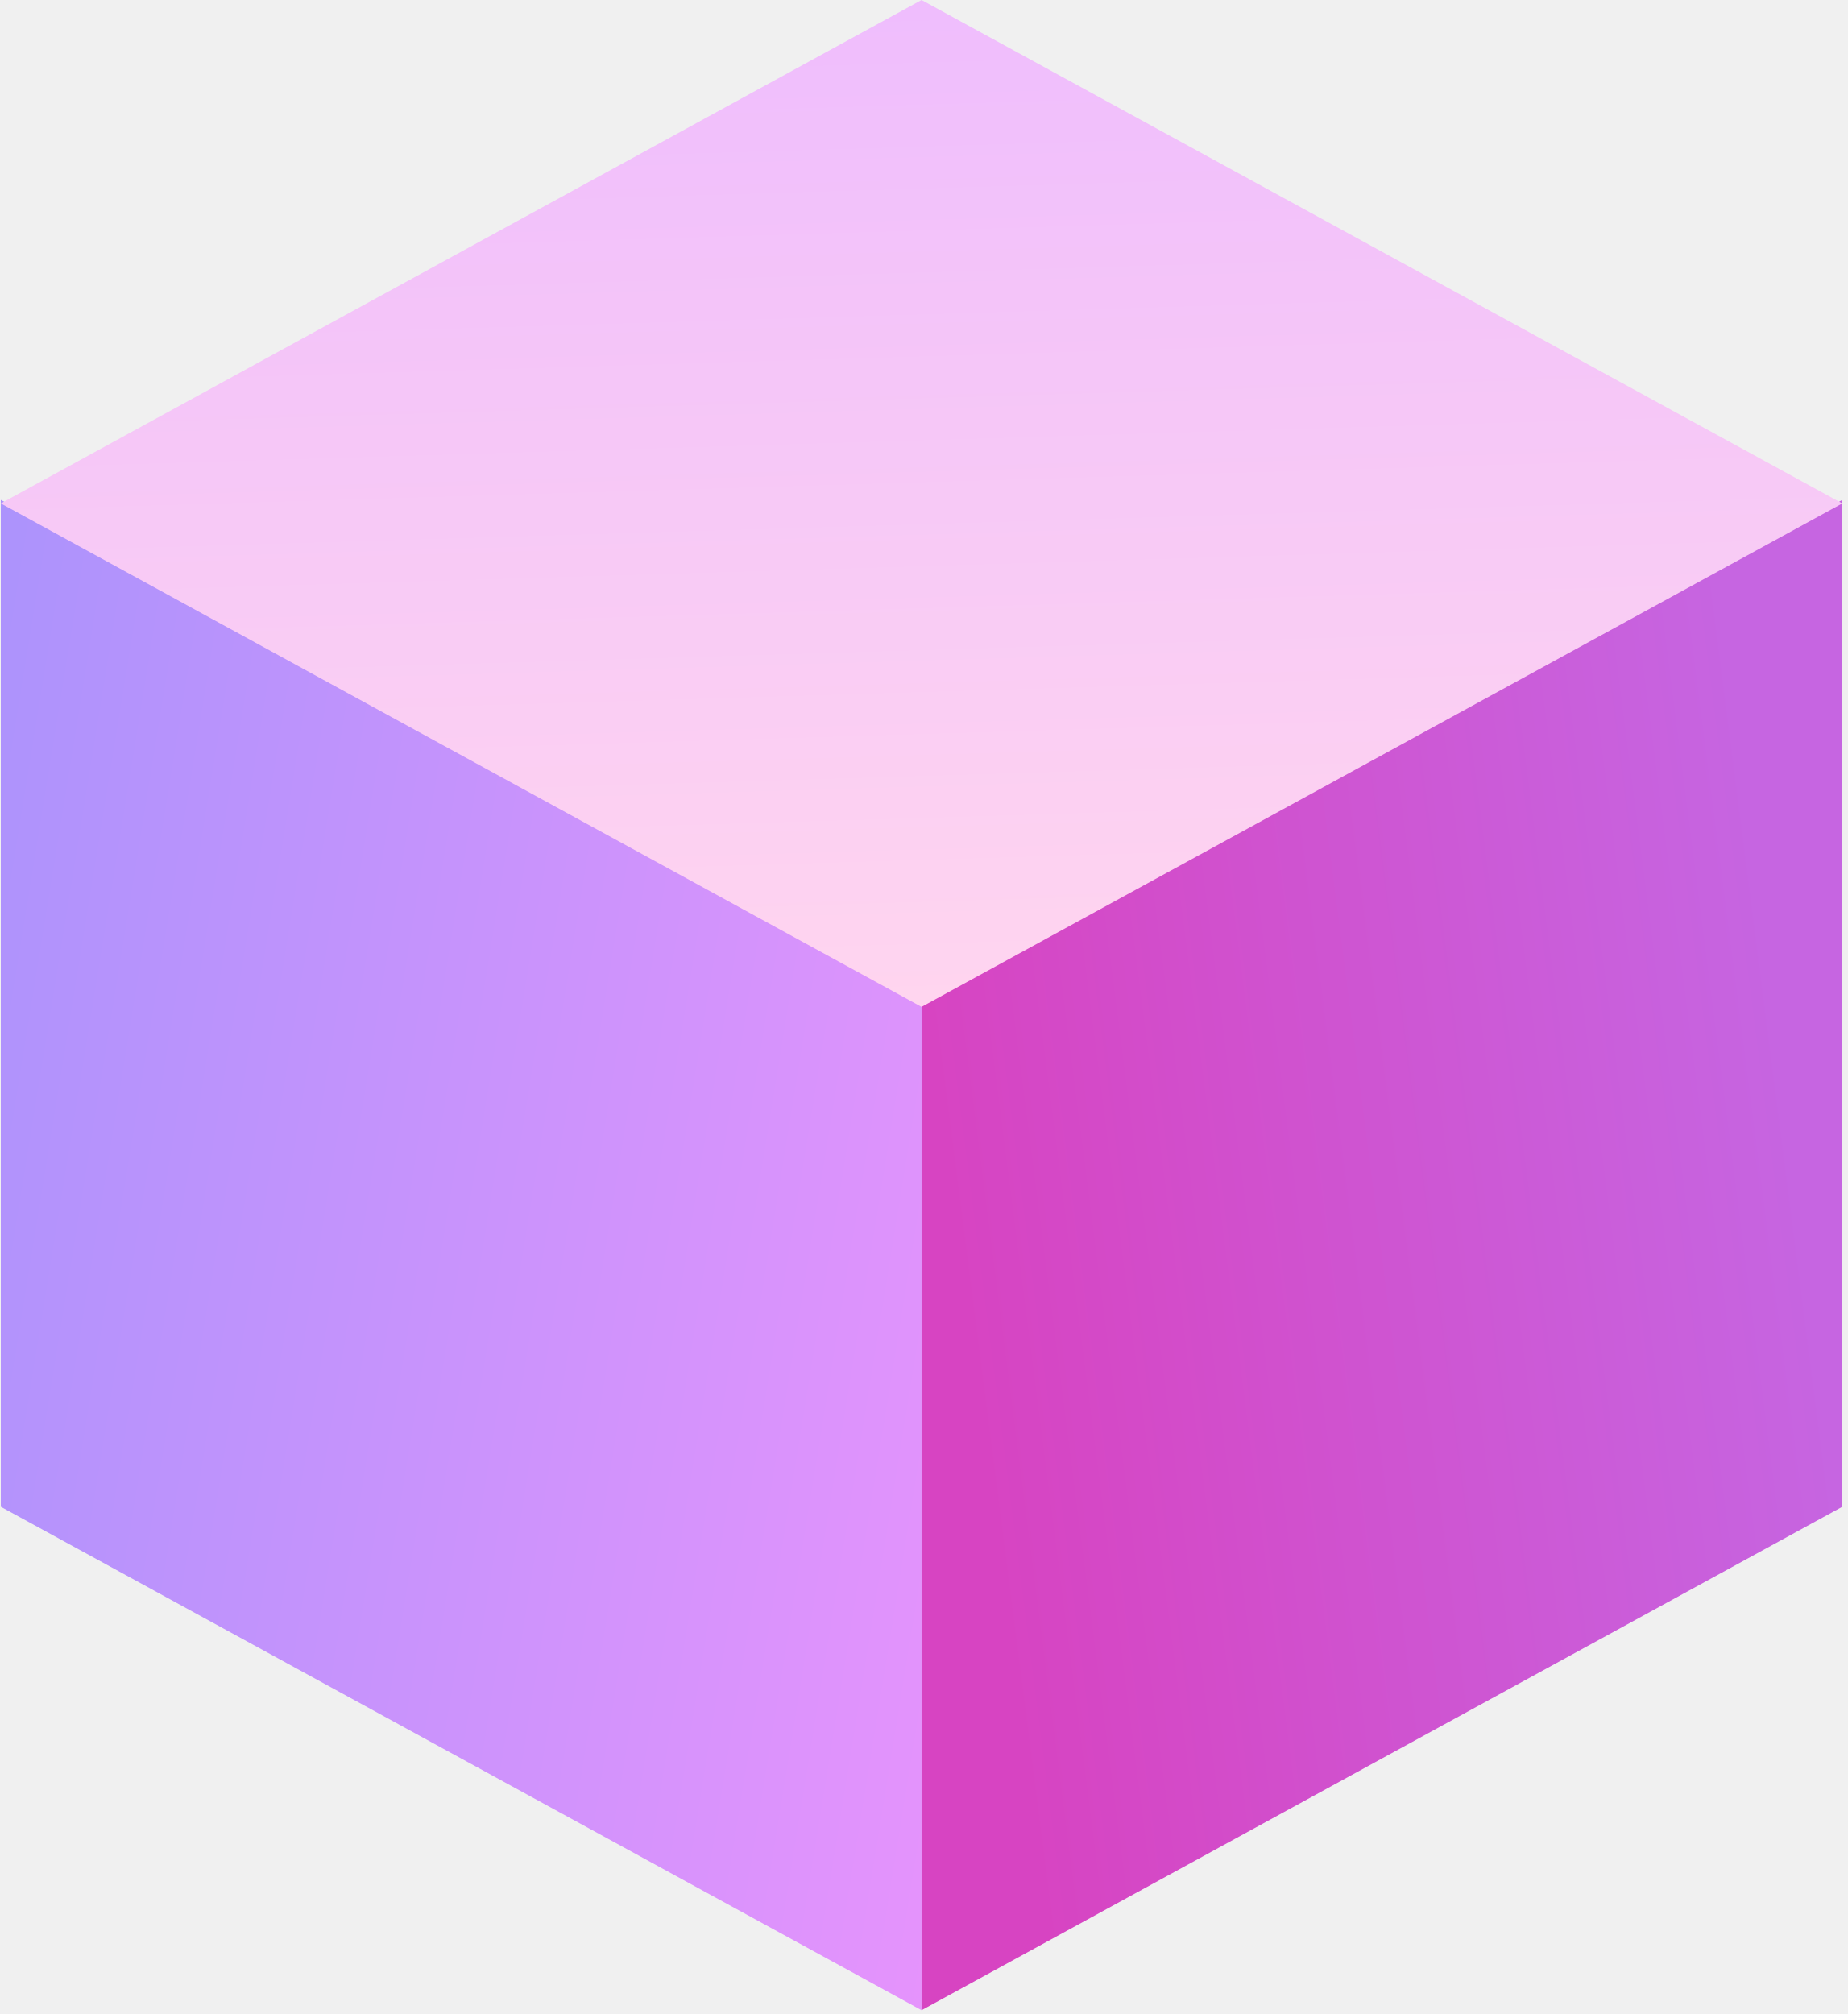
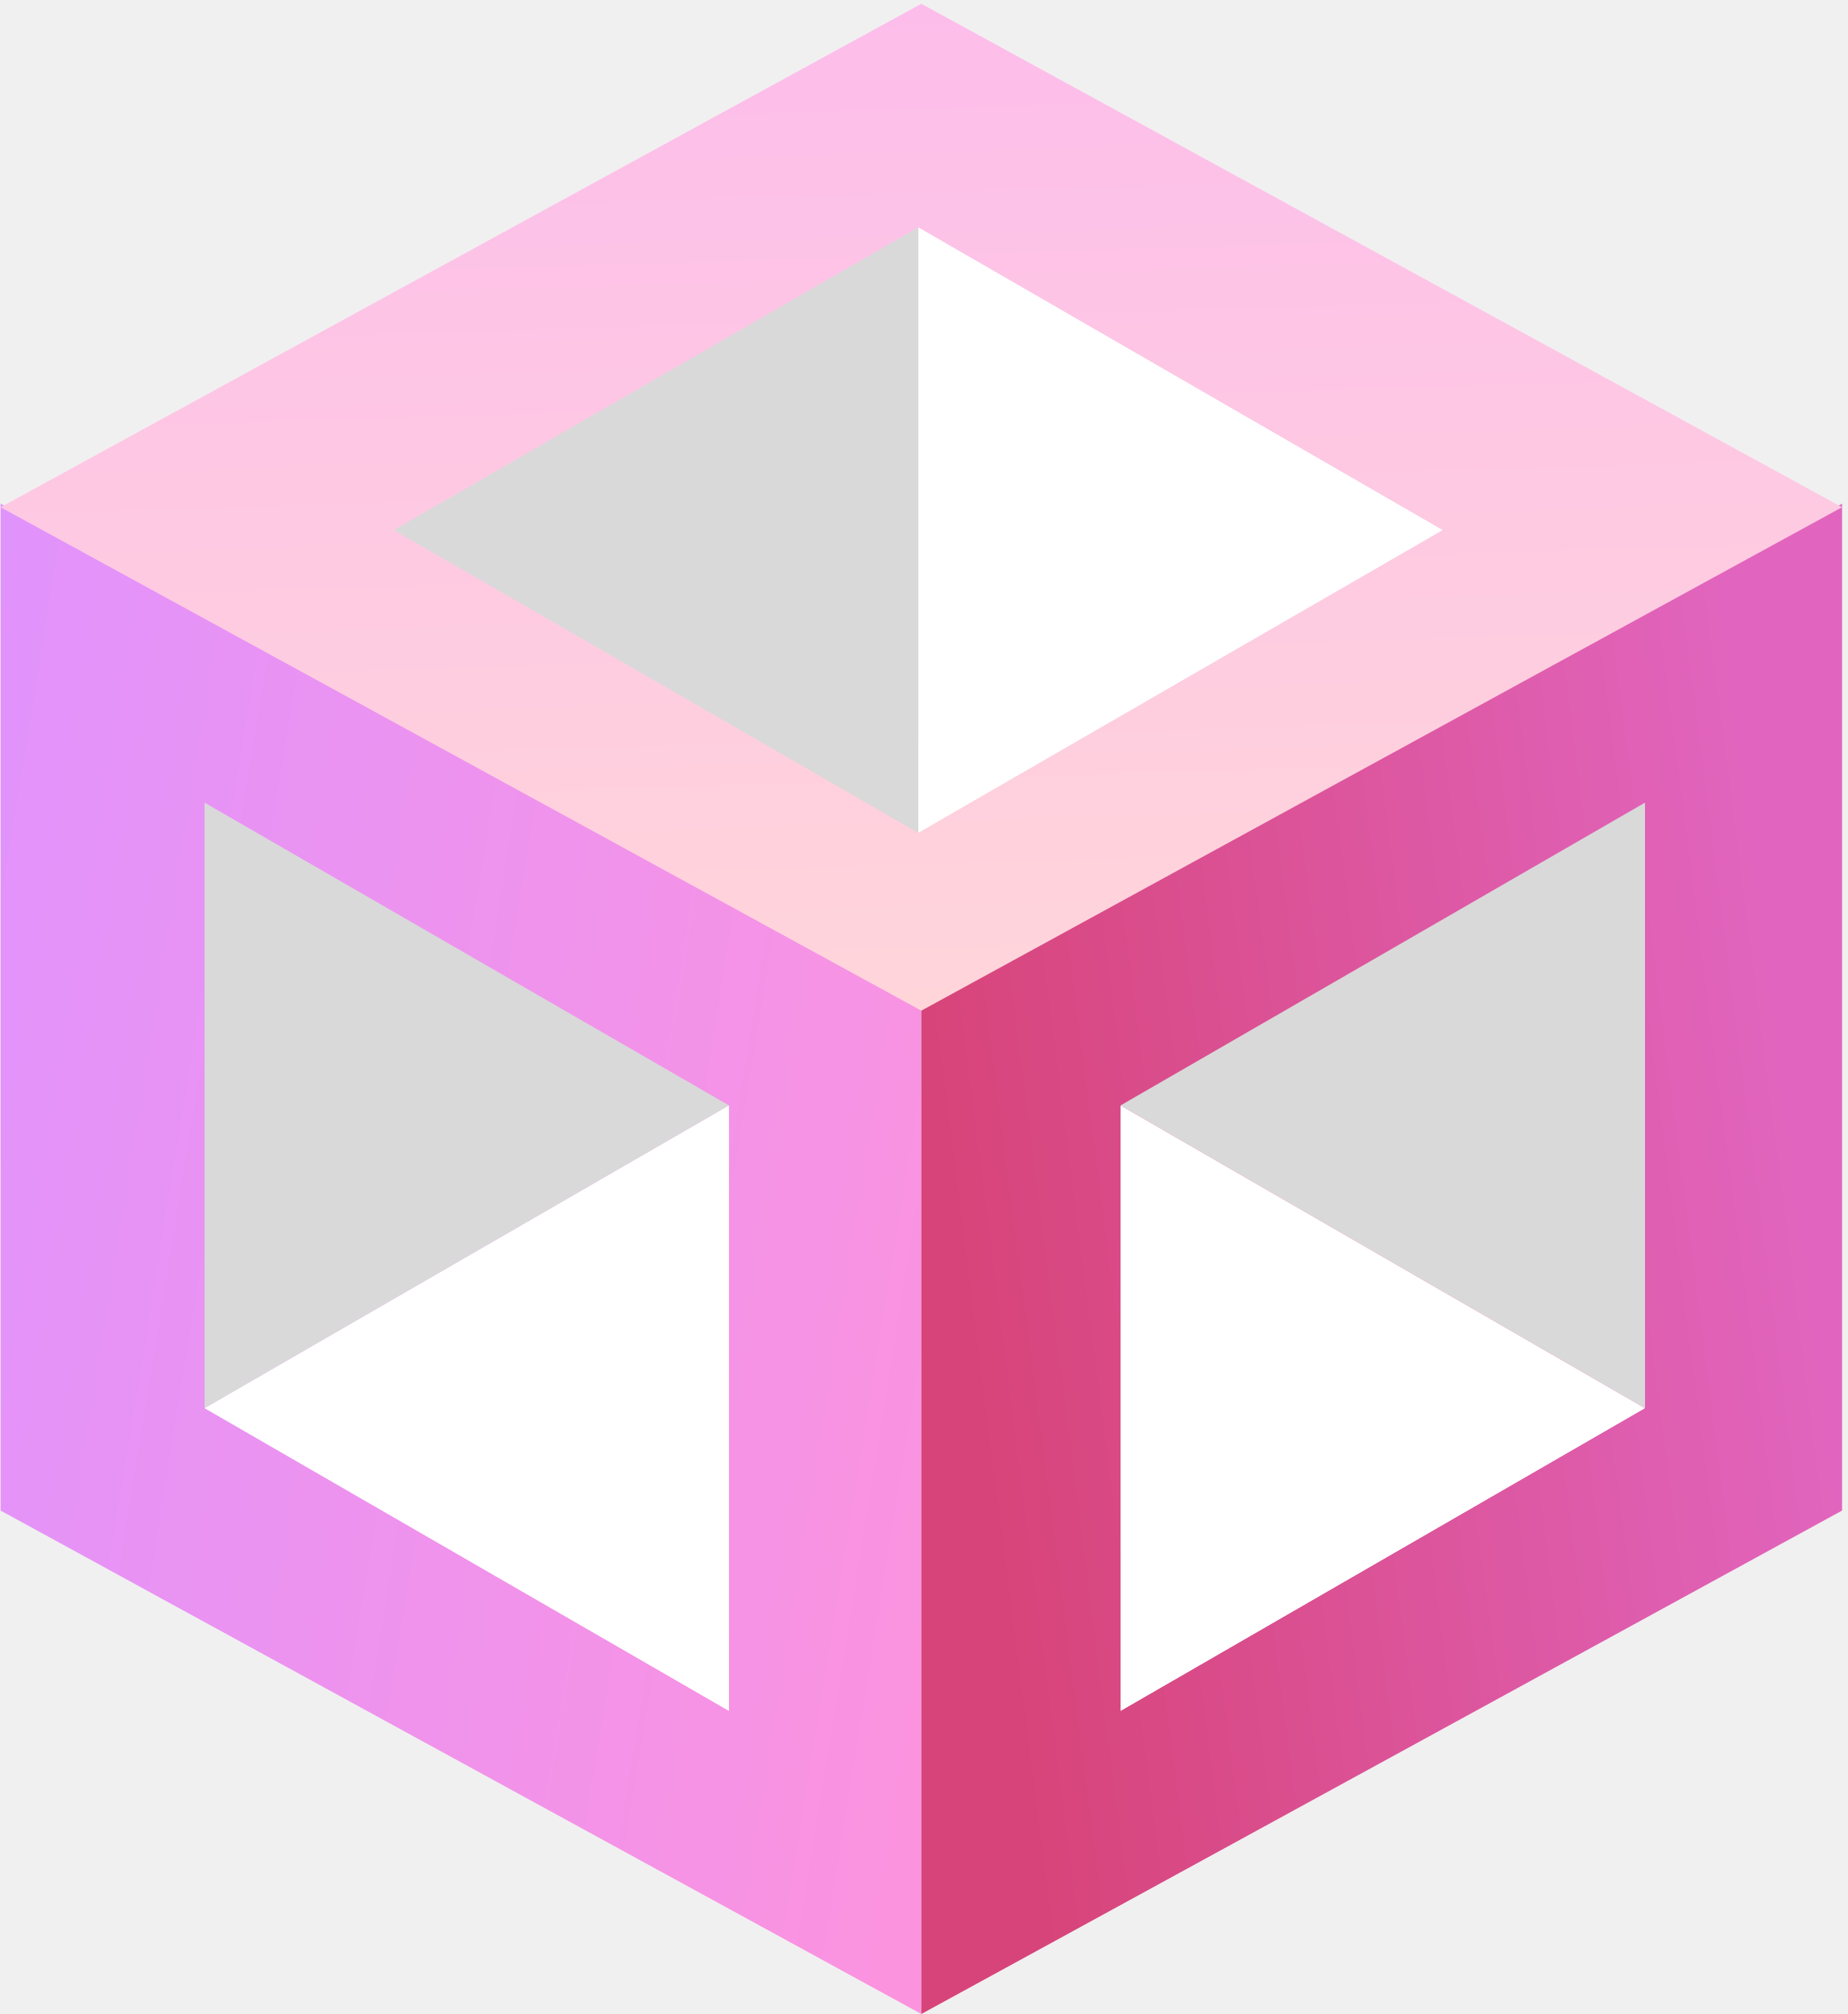
<svg xmlns="http://www.w3.org/2000/svg" width="244" height="266" viewBox="0 0 244 266" fill="none">
-   <path d="M121.717 132.517L0.107 66.026L0.107 199.009L121.717 265.5L121.717 132.517Z" fill="url(#paint0_linear_467_769)" />
-   <path d="M243.327 66.026L121.717 132.517L121.717 265.5L243.327 199.009L243.327 66.026Z" fill="url(#paint1_linear_467_769)" />
-   <path d="M243.327 66.491L121.717 0L0.107 66.491L121.717 132.983L243.327 66.491Z" fill="url(#paint2_linear_467_769)" />
+   <path d="M121.689 133.017L0.079 66.526L0.079 199.509L121.689 266L121.689 133.017Z" fill="url(#paint0_linear_668_258)" />
+   <path d="M243.298 66.526L121.688 133.017L121.688 266L243.298 199.509L243.298 66.526Z" fill="url(#paint1_linear_668_258)" />
+   <path d="M243.298 66.991L121.688 0.5L0.078 66.991L121.688 133.483L243.298 66.991Z" fill="url(#paint2_linear_668_258)" />
+   <mask id="mask0_668_258" style="mask-type:alpha" maskUnits="userSpaceOnUse" x="148" y="106" width="70" height="120">
+     <rect width="80" height="80" transform="matrix(0.866025 -0.5 0 1 148 146)" fill="#D9D9D9" />
+   </mask>
+   <g mask="url(#mask0_668_258)">
+     <rect width="80" height="80" transform="matrix(0.866025 0.5 0 1 148 66)" fill="#D9D9D9" />
+     <rect width="80" height="80" transform="matrix(0.866025 -0.5 0.866025 0.5 78.7178 186)" fill="white" />
+   </g>
+   <mask id="mask1_668_258" style="mask-type:alpha" maskUnits="userSpaceOnUse" x="27" y="106" width="70" height="120">
+     <rect width="80" height="80" transform="matrix(-0.866025 -0.5 0 1 96.2822 146)" fill="#D9D9D9" />
+   </mask>
+   <g mask="url(#mask1_668_258)">
+     <rect width="80" height="80" transform="matrix(-0.866025 0.5 0 1 96.2822 66)" fill="#D9D9D9" />
+     <rect width="80" height="80" transform="matrix(-0.866025 -0.5 -0.866025 0.5 165.564 186)" fill="white" />
+   </g>
+   <mask id="mask2_668_258" style="mask-type:alpha" maskUnits="userSpaceOnUse" x="52" y="30" width="139" height="80">
+     <rect width="80" height="80" transform="matrix(0.866025 0.5 -0.866025 0.5 121.282 30)" fill="#D9D9D9" />
+   </mask>
+   <g mask="url(#mask2_668_258)">
+     <rect width="80" height="80" transform="matrix(0.866025 0.5 0 1 121.282 30)" fill="white" />
+     <rect width="80" height="80" transform="matrix(0.866025 -0.5 0 1 52 70)" fill="#D9D9D9" />
+   </g>
  <defs>
-     <linearGradient id="paint0_linear_467_769" x1="0.107" y1="66.026" x2="150.18" y2="90.424" gradientUnits="userSpaceOnUse">
-       <stop stop-color="#AC93FC" />
-       <stop offset="1" stop-color="#E593FC" />
+     <linearGradient id="paint0_linear_668_258" x1="0.079" y1="66.526" x2="150.152" y2="90.924" gradientUnits="userSpaceOnUse">
+       <stop stop-color="#E193FC" />
+       <stop offset="1" stop-color="#FC93DE" />
    </linearGradient>
-     <linearGradient id="paint1_linear_467_769" x1="121.717" y1="132.396" x2="232.88" y2="118.123" gradientUnits="userSpaceOnUse">
-       <stop stop-color="#D744C2" />
-       <stop offset="1" stop-color="#C665E1" />
+     <linearGradient id="paint1_linear_668_258" x1="121.688" y1="132.896" x2="232.852" y2="118.623" gradientUnits="userSpaceOnUse">
+       <stop stop-color="#D74479" />
+       <stop offset="1" stop-color="#E165BE" />
    </linearGradient>
-     <linearGradient id="paint2_linear_467_769" x1="121.639" y1="132.973" x2="117.633" y2="0.093" gradientUnits="userSpaceOnUse">
-       <stop stop-color="#FFD5EF" />
-       <stop offset="1" stop-color="#EFBDFD" />
+     <linearGradient id="paint2_linear_668_258" x1="121.611" y1="133.473" x2="117.604" y2="0.593" gradientUnits="userSpaceOnUse">
+       <stop stop-color="#FFD5DA" />
+       <stop offset="1" stop-color="#FDBDEB" />
    </linearGradient>
  </defs>
</svg>
